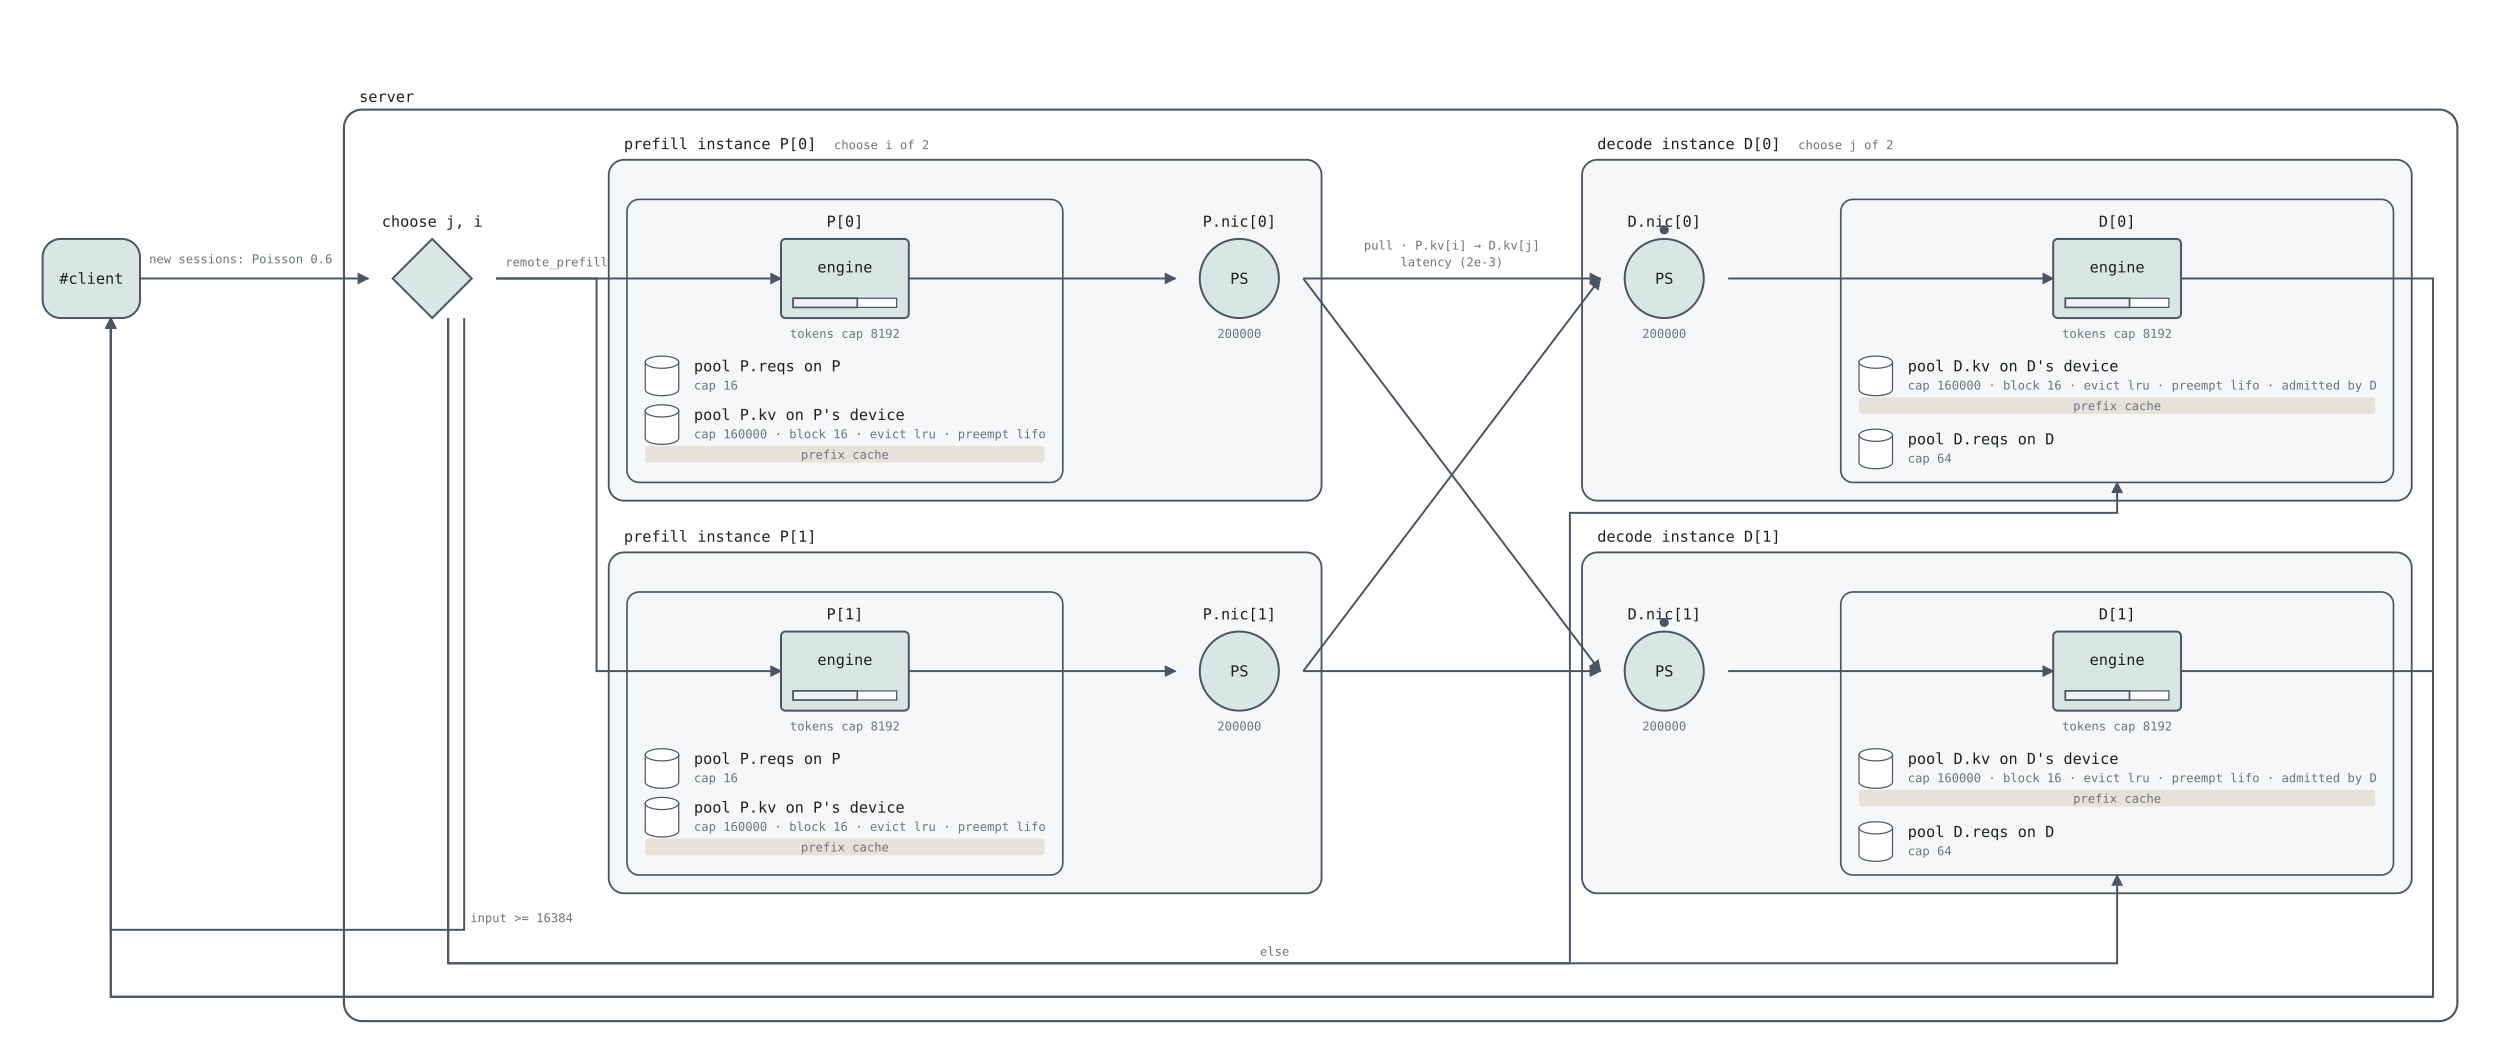
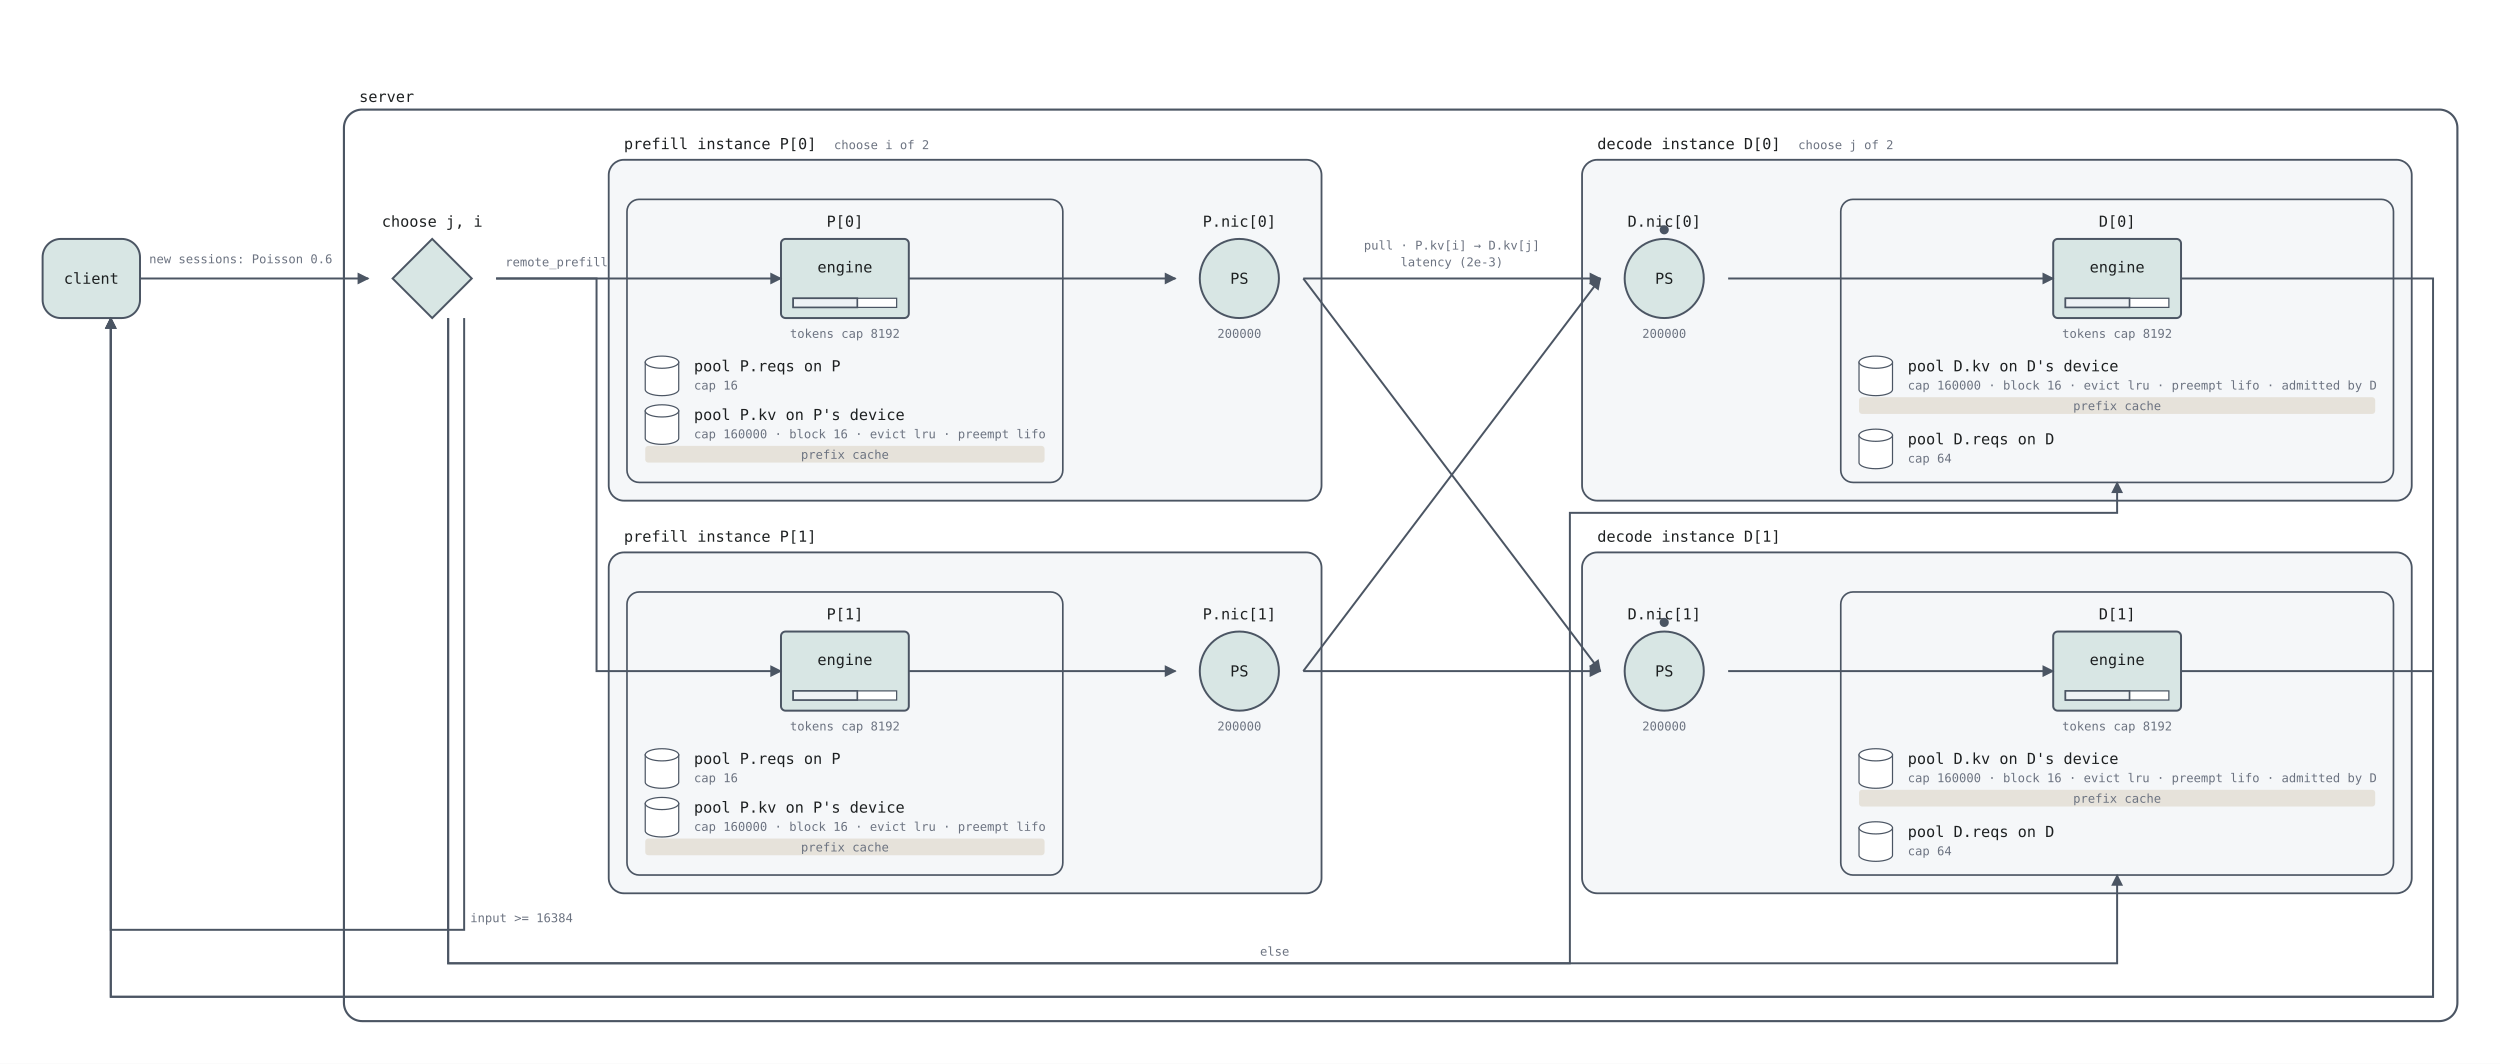
<svg xmlns="http://www.w3.org/2000/svg" width="1642.8" height="699" viewBox="0 0 1642.8 699" role="img">
  <style>
  text { font-family: ui-monospace, "SF Mono", Menlo, Consolas, monospace; }
  @media (prefers-color-scheme: dark) {
    text { fill: #e8e6e3; } text.dim { fill: #9aa4b2; }
    .bg { fill:#14171a }
    .solid { fill:#232a31;stroke:#b6bfcc }
    .cached { fill:#33302a }
    .instance { fill:#1a1f24;stroke:#b6bfcc }
    .frame { stroke:#b6bfcc }
    .server { stroke:#b6bfcc }
    .enclosure { stroke:#9aa4b2 }
    .station { fill:#26403d;stroke:#b6bfcc }
    .cell { fill:#14171a;stroke:#b6bfcc }
    .rail { stroke:#b6bfcc }
    .flow { stroke:#b6bfcc }
    .back { stroke:#b6bfcc }
    .poster { fill:#b6bfcc }
    .relation { stroke:#9aa4b2 }
  }
</style>
  <defs>
    <marker id="a" viewBox="0 0 10 10" refX="9" refY="5" markerWidth="6" markerHeight="6" orient="auto-start-reverse">
      <path d="M0 0 L10 5 L0 10 z" fill="context-stroke" />
    </marker>
  </defs>
  <rect class="bg" fill="#ffffff" x="0" y="0" width="1642.8" height="699" />
  <rect class="server" fill="none" stroke="#4b5563" stroke-width="1.4" data-role="server" x="226" y="72" width="1388.8" height="599" rx="12" />
  <rect class="instance" fill="#f5f7f9" stroke="#4b5563" stroke-width="1.2" data-role="instance" data-nodes="P[1] P.nic[1]" x="400" y="363" width="468.4" height="224" rx="10" />
  <rect class="instance" fill="#f5f7f9" stroke="#4b5563" stroke-width="1.2" data-role="instance" data-nodes="D.nic[1] D[1]" x="1039.6" y="363" width="545.2" height="224" rx="10" />
  <rect class="instance" fill="#f5f7f9" stroke="#4b5563" stroke-width="1.2" data-role="instance" data-nodes="D.nic[0] D[0]" x="1039.6" y="105" width="545.2" height="224" rx="10" />
  <rect class="instance" fill="#f5f7f9" stroke="#4b5563" stroke-width="1.2" data-role="instance" data-nodes="P[0] P.nic[0]" x="400" y="105" width="468.4" height="224" rx="10" />
  <rect class="frame" fill="none" stroke="#4b5563" stroke-width="1.1" x="412" y="131" width="286.4" height="186" rx="8" />
  <g data-pool="P.reqs[0]" data-role="drum">
    <path class="cell" fill="#ffffff" stroke="#4b5563" stroke-width=".8" d="M 424 238 L 424 256 A 11 4 0 0 0 446 256 L 446 238 Z" />
    <ellipse class="cell" fill="#ffffff" stroke="#4b5563" stroke-width=".8" cx="435" cy="238" rx="11" ry="4" />
  </g>
  <text x="456" y="244" text-anchor="start" font-size="10" fill="#1d2021">pool P.reqs on P</text>
  <text x="456" y="256" text-anchor="start" font-size="8" fill="#6b7280" class="dim">cap 16</text>
  <g data-pool="P.kv[0]" data-role="drum">
    <path class="cell" fill="#ffffff" stroke="#4b5563" stroke-width=".8" d="M 424 270 L 424 288 A 11 4 0 0 0 446 288 L 446 270 Z" />
    <ellipse class="cell" fill="#ffffff" stroke="#4b5563" stroke-width=".8" cx="435" cy="270" rx="11" ry="4" />
  </g>
  <text x="456" y="276" text-anchor="start" font-size="10" fill="#1d2021">pool P.kv on P's device</text>
  <text x="456" y="288" text-anchor="start" font-size="8" fill="#6b7280" class="dim">cap 160000 · block 16 · evict lru · preempt lifo</text>
  <rect class="cached" fill="#e6e2da" stroke="none" x="424" y="293" width="262.4" height="11" rx="2" />
  <text x="555.2" y="301.5" text-anchor="middle" font-size="8" fill="#6b7280" class="dim">prefix cache</text>
  <rect class="frame" fill="none" stroke="#4b5563" stroke-width="1.1" x="1209.6" y="131" width="363.2" height="186" rx="8" />
  <g data-pool="D.kv[0]" data-role="drum">
    <path class="cell" fill="#ffffff" stroke="#4b5563" stroke-width=".8" d="M 1221.6 238 L 1221.6 256 A 11 4 0 0 0 1243.6 256 L 1243.6 238 Z" />
    <ellipse class="cell" fill="#ffffff" stroke="#4b5563" stroke-width=".8" cx="1232.6" cy="238" rx="11" ry="4" />
  </g>
  <text x="1253.6" y="244" text-anchor="start" font-size="10" fill="#1d2021">pool D.kv on D's device</text>
  <text x="1253.6" y="256" text-anchor="start" font-size="8" fill="#6b7280" class="dim">cap 160000 · block 16 · evict lru · preempt lifo · admitted by D</text>
  <rect class="cached" fill="#e6e2da" stroke="none" x="1221.6" y="261" width="339.2" height="11" rx="2" />
  <text x="1391.2" y="269.5" text-anchor="middle" font-size="8" fill="#6b7280" class="dim">prefix cache</text>
  <g data-pool="D.reqs[0]" data-role="drum">
    <path class="cell" fill="#ffffff" stroke="#4b5563" stroke-width=".8" d="M 1221.6 286 L 1221.6 304 A 11 4 0 0 0 1243.6 304 L 1243.6 286 Z" />
    <ellipse class="cell" fill="#ffffff" stroke="#4b5563" stroke-width=".8" cx="1232.6" cy="286" rx="11" ry="4" />
  </g>
  <text x="1253.6" y="292" text-anchor="start" font-size="10" fill="#1d2021">pool D.reqs on D</text>
  <text x="1253.6" y="304" text-anchor="start" font-size="8" fill="#6b7280" class="dim">cap 64</text>
  <g data-node="#0">
    <polygon class="station" fill="#d8e6e4" stroke="#4b5563" stroke-width="1.3" points="284,157 310,183 284,209 258,183" />
  </g>
  <text x="284" y="149" text-anchor="middle" font-size="10" fill="#1d2021">choose j, i</text>
  <g data-node="P[0]" data-stage="P[0]">
    <rect class="station" fill="#d8e6e4" stroke="#4b5563" stroke-width="1.3" x="513.2" y="157" width="84" height="52" rx="3" />
    <rect class="cell" fill="#ffffff" stroke="#4b5563" stroke-width=".8" x="521.2" y="196" width="68" height="6" />
    <rect class="solid" fill="#eef2f5" stroke="#4b5563" stroke-width="1.1" data-role="budget" x="521.2" y="196" width="42.16" height="6" />
    <text x="555.2" y="179" text-anchor="middle" font-size="10" fill="#1d2021">engine</text>
  </g>
  <text x="555.2" y="149" text-anchor="middle" font-size="10" fill="#1d2021">P[0]</text>
  <text x="555.2" y="222" text-anchor="middle" font-size="8" fill="#6b7280" class="dim">tokens cap 8192</text>
  <g data-node="P.nic[0]" data-stage="P.nic[0]">
    <circle class="station" fill="#d8e6e4" stroke="#4b5563" stroke-width="1.3" cx="814.4" cy="183" r="26" />
    <text x="814.4" y="186.5" text-anchor="middle" font-size="10" fill="#1d2021">PS</text>
  </g>
  <text x="814.4" y="149" text-anchor="middle" font-size="10" fill="#1d2021">P.nic[0]</text>
  <text x="814.4" y="222" text-anchor="middle" font-size="8" fill="#6b7280" class="dim">200000</text>
  <g data-node="D.nic[0]" data-stage="D.nic[0]">
    <circle class="station" fill="#d8e6e4" stroke="#4b5563" stroke-width="1.3" cx="1093.6" cy="183" r="26" />
    <text x="1093.6" y="186.5" text-anchor="middle" font-size="10" fill="#1d2021">PS</text>
  </g>
  <text x="1093.6" y="149" text-anchor="middle" font-size="10" fill="#1d2021">D.nic[0]</text>
  <text x="1093.6" y="222" text-anchor="middle" font-size="8" fill="#6b7280" class="dim">200000</text>
  <g data-node="D[0]" data-stage="D[0]">
    <rect class="station" fill="#d8e6e4" stroke="#4b5563" stroke-width="1.3" x="1349.2" y="157" width="84" height="52" rx="3" />
    <rect class="cell" fill="#ffffff" stroke="#4b5563" stroke-width=".8" x="1357.2" y="196" width="68" height="6" />
    <rect class="solid" fill="#eef2f5" stroke="#4b5563" stroke-width="1.1" data-role="budget" x="1357.2" y="196" width="42.16" height="6" />
    <text x="1391.2" y="179" text-anchor="middle" font-size="10" fill="#1d2021">engine</text>
  </g>
  <text x="1391.2" y="149" text-anchor="middle" font-size="10" fill="#1d2021">D[0]</text>
  <text x="1391.2" y="222" text-anchor="middle" font-size="8" fill="#6b7280" class="dim">tokens cap 8192</text>
  <text x="410" y="98" text-anchor="start" font-size="10" fill="#1d2021">prefill instance P[0]</text>
  <text x="548" y="98" text-anchor="start" font-size="8" fill="#6b7280" class="dim">choose i of 2</text>
  <text x="1049.6" y="98" text-anchor="start" font-size="10" fill="#1d2021">decode instance D[0]</text>
  <text x="1181.6" y="98" text-anchor="start" font-size="8" fill="#6b7280" class="dim">choose j of 2</text>
  <rect class="frame" fill="none" stroke="#4b5563" stroke-width="1.1" x="412" y="389" width="286.4" height="186" rx="8" />
  <g data-pool="P.reqs[1]" data-role="drum">
    <path class="cell" fill="#ffffff" stroke="#4b5563" stroke-width=".8" d="M 424 496 L 424 514 A 11 4 0 0 0 446 514 L 446 496 Z" />
    <ellipse class="cell" fill="#ffffff" stroke="#4b5563" stroke-width=".8" cx="435" cy="496" rx="11" ry="4" />
  </g>
  <text x="456" y="502" text-anchor="start" font-size="10" fill="#1d2021">pool P.reqs on P</text>
  <text x="456" y="514" text-anchor="start" font-size="8" fill="#6b7280" class="dim">cap 16</text>
  <g data-pool="P.kv[1]" data-role="drum">
    <path class="cell" fill="#ffffff" stroke="#4b5563" stroke-width=".8" d="M 424 528 L 424 546 A 11 4 0 0 0 446 546 L 446 528 Z" />
    <ellipse class="cell" fill="#ffffff" stroke="#4b5563" stroke-width=".8" cx="435" cy="528" rx="11" ry="4" />
  </g>
  <text x="456" y="534" text-anchor="start" font-size="10" fill="#1d2021">pool P.kv on P's device</text>
  <text x="456" y="546" text-anchor="start" font-size="8" fill="#6b7280" class="dim">cap 160000 · block 16 · evict lru · preempt lifo</text>
  <rect class="cached" fill="#e6e2da" stroke="none" x="424" y="551" width="262.4" height="11" rx="2" />
  <text x="555.2" y="559.5" text-anchor="middle" font-size="8" fill="#6b7280" class="dim">prefix cache</text>
  <g data-node="P[1]" data-stage="P[1]">
    <rect class="station" fill="#d8e6e4" stroke="#4b5563" stroke-width="1.3" x="513.2" y="415" width="84" height="52" rx="3" />
    <rect class="cell" fill="#ffffff" stroke="#4b5563" stroke-width=".8" x="521.2" y="454" width="68" height="6" />
    <rect class="solid" fill="#eef2f5" stroke="#4b5563" stroke-width="1.1" data-role="budget" x="521.2" y="454" width="42.16" height="6" />
    <text x="555.2" y="437" text-anchor="middle" font-size="10" fill="#1d2021">engine</text>
  </g>
  <text x="555.2" y="407" text-anchor="middle" font-size="10" fill="#1d2021">P[1]</text>
  <text x="555.2" y="480" text-anchor="middle" font-size="8" fill="#6b7280" class="dim">tokens cap 8192</text>
  <g data-node="P.nic[1]" data-stage="P.nic[1]">
    <circle class="station" fill="#d8e6e4" stroke="#4b5563" stroke-width="1.3" cx="814.4" cy="441" r="26" />
    <text x="814.4" y="444.5" text-anchor="middle" font-size="10" fill="#1d2021">PS</text>
  </g>
  <text x="814.4" y="407" text-anchor="middle" font-size="10" fill="#1d2021">P.nic[1]</text>
  <text x="814.4" y="480" text-anchor="middle" font-size="8" fill="#6b7280" class="dim">200000</text>
  <text x="410" y="356" text-anchor="start" font-size="10" fill="#1d2021">prefill instance P[1]</text>
  <rect class="frame" fill="none" stroke="#4b5563" stroke-width="1.1" x="1209.6" y="389" width="363.2" height="186" rx="8" />
  <g data-pool="D.kv[1]" data-role="drum">
    <path class="cell" fill="#ffffff" stroke="#4b5563" stroke-width=".8" d="M 1221.6 496 L 1221.6 514 A 11 4 0 0 0 1243.6 514 L 1243.6 496 Z" />
    <ellipse class="cell" fill="#ffffff" stroke="#4b5563" stroke-width=".8" cx="1232.6" cy="496" rx="11" ry="4" />
  </g>
  <text x="1253.6" y="502" text-anchor="start" font-size="10" fill="#1d2021">pool D.kv on D's device</text>
  <text x="1253.6" y="514" text-anchor="start" font-size="8" fill="#6b7280" class="dim">cap 160000 · block 16 · evict lru · preempt lifo · admitted by D</text>
  <rect class="cached" fill="#e6e2da" stroke="none" x="1221.6" y="519" width="339.2" height="11" rx="2" />
  <text x="1391.2" y="527.5" text-anchor="middle" font-size="8" fill="#6b7280" class="dim">prefix cache</text>
  <g data-pool="D.reqs[1]" data-role="drum">
    <path class="cell" fill="#ffffff" stroke="#4b5563" stroke-width=".8" d="M 1221.6 544 L 1221.6 562 A 11 4 0 0 0 1243.6 562 L 1243.6 544 Z" />
    <ellipse class="cell" fill="#ffffff" stroke="#4b5563" stroke-width=".8" cx="1232.6" cy="544" rx="11" ry="4" />
  </g>
  <text x="1253.6" y="550" text-anchor="start" font-size="10" fill="#1d2021">pool D.reqs on D</text>
  <text x="1253.6" y="562" text-anchor="start" font-size="8" fill="#6b7280" class="dim">cap 64</text>
  <g data-node="D.nic[1]" data-stage="D.nic[1]">
    <circle class="station" fill="#d8e6e4" stroke="#4b5563" stroke-width="1.3" cx="1093.6" cy="441" r="26" />
    <text x="1093.6" y="444.5" text-anchor="middle" font-size="10" fill="#1d2021">PS</text>
  </g>
  <text x="1093.6" y="407" text-anchor="middle" font-size="10" fill="#1d2021">D.nic[1]</text>
  <text x="1093.6" y="480" text-anchor="middle" font-size="8" fill="#6b7280" class="dim">200000</text>
  <g data-node="D[1]" data-stage="D[1]">
    <rect class="station" fill="#d8e6e4" stroke="#4b5563" stroke-width="1.3" x="1349.2" y="415" width="84" height="52" rx="3" />
    <rect class="cell" fill="#ffffff" stroke="#4b5563" stroke-width=".8" x="1357.2" y="454" width="68" height="6" />
    <rect class="solid" fill="#eef2f5" stroke="#4b5563" stroke-width="1.1" data-role="budget" x="1357.2" y="454" width="42.16" height="6" />
    <text x="1391.2" y="437" text-anchor="middle" font-size="10" fill="#1d2021">engine</text>
  </g>
  <text x="1391.2" y="407" text-anchor="middle" font-size="10" fill="#1d2021">D[1]</text>
  <text x="1391.2" y="480" text-anchor="middle" font-size="8" fill="#6b7280" class="dim">tokens cap 8192</text>
  <text x="1049.6" y="356" text-anchor="start" font-size="10" fill="#1d2021">decode instance D[1]</text>
  <path class="flow" fill="none" stroke="#4b5563" stroke-width="1.3" data-role="flow" data-from="P.nic[0]" data-to="D.nic[0]" data-copy="pull" data-poster="D.nic[0]" d="M856.4 183 L1051.6 183" marker-end="url(#a)" />
  <path class="flow" fill="none" stroke="#4b5563" stroke-width="1.3" data-role="flow" data-from="P.nic[0]" data-to="D.nic[1]" data-copy="pull" data-poster="D.nic[1]" d="M856.4 183 L1051.6 441" marker-end="url(#a)" />
  <path class="flow" fill="none" stroke="#4b5563" stroke-width="1.3" data-role="flow" data-from="P.nic[1]" data-to="D.nic[0]" data-copy="pull" data-poster="D.nic[0]" d="M856.4 441 L1051.6 183" marker-end="url(#a)" />
  <path class="flow" fill="none" stroke="#4b5563" stroke-width="1.3" data-role="flow" data-from="P.nic[1]" data-to="D.nic[1]" data-copy="pull" data-poster="D.nic[1]" d="M856.4 441 L1051.6 441" marker-end="url(#a)" />
  <circle class="poster" fill="#4b5563" stroke="none" cx="1093.6" cy="151" r="3" />
  <circle class="poster" fill="#4b5563" stroke="none" cx="1093.6" cy="409" r="3" />
  <text x="954" y="164" text-anchor="middle" font-size="8" fill="#6b7280" class="dim">pull · P.kv[i] → D.kv[j]</text>
  <text x="954" y="175" text-anchor="middle" font-size="8" fill="#6b7280" class="dim">latency (2e-3)</text>
  <g data-node="#client" data-role="client">
    <rect class="station" fill="#d8e6e4" stroke="#4b5563" stroke-width="1.3" x="28" y="157" width="64" height="52" rx="12" />
-     <text x="60" y="186.5" text-anchor="middle" font-size="10" fill="#1d2021">#client</text>
+     <text x="60" y="186.5" text-anchor="middle" font-size="10" fill="#1d2021">client</text>
  </g>
  <path class="flow" fill="none" stroke="#4b5563" stroke-width="1.3" data-role="arrival" data-from="#client" data-to="#0" d="M92 183 L242 183" marker-end="url(#a)" />
  <text x="98" y="173" text-anchor="start" font-size="8" fill="#6b7280" class="dim">new sessions: Poisson 0.6</text>
  <path class="flow" fill="none" stroke="#4b5563" stroke-width="1.3" data-role="exit" data-from="#0" data-to="#client" d="M305 209 L305 611 L72.8 611 L72.8 209" marker-end="url(#a)" />
  <text x="309" y="606" text-anchor="start" font-size="8" fill="#6b7280" class="dim">input &gt;= 16384</text>
  <path class="flow" fill="none" stroke="#4b5563" stroke-width="1.3" data-role="flow" data-from="#0" data-to="P[0]" d="M326 183 L513.2 183" marker-end="url(#a)" />
  <path class="flow" fill="none" stroke="#4b5563" stroke-width="1.3" data-role="flow" data-from="#0" data-to="P[1]" d="M326 183 L392 183 L392 441 L513.2 441" marker-end="url(#a)" />
  <text x="332" y="175" text-anchor="start" font-size="8" fill="#6b7280" class="dim">remote_prefill</text>
  <path class="flow" fill="none" stroke="#4b5563" stroke-width="1.3" data-role="flow" data-from="P[0]" data-to="P.nic[0]" d="M597.2 183 L772.4 183" marker-end="url(#a)" />
  <path class="flow" fill="none" stroke="#4b5563" stroke-width="1.3" data-role="flow" data-from="P[1]" data-to="P.nic[1]" d="M597.2 441 L772.4 441" marker-end="url(#a)" />
  <path class="flow" fill="none" stroke="#4b5563" stroke-width="1.3" data-role="flow" data-from="D.nic[0]" data-to="D[0]" d="M1135.6 183 L1349.2 183" marker-end="url(#a)" />
  <path class="flow" fill="none" stroke="#4b5563" stroke-width="1.3" data-role="flow" data-from="D.nic[1]" data-to="D[1]" d="M1135.6 441 L1349.2 441" marker-end="url(#a)" />
  <path class="flow" fill="none" stroke="#4b5563" stroke-width="1.3" data-role="flow" data-from="#0" data-to="D[0]" d="M294.5 209 L294.5 633 L1031.6 633 L1031.6 337 L1391.2 337 L1391.2 317" marker-end="url(#a)" />
  <path class="flow" fill="none" stroke="#4b5563" stroke-width="1.3" data-role="flow" data-from="#0" data-to="D[1]" d="M294.5 209 L294.5 633 L1391.2 633 L1391.2 575" marker-end="url(#a)" />
  <text x="837.6" y="628" text-anchor="middle" font-size="8" fill="#6b7280" class="dim">else</text>
  <path class="flow" fill="none" stroke="#4b5563" stroke-width="1.3" data-role="exit" data-from="D[0]" data-to="#client" d="M1433.2 183 L1598.8 183 L1598.8 655 L72.8 655 L72.8 209" marker-end="url(#a)" />
  <path class="flow" fill="none" stroke="#4b5563" stroke-width="1.3" data-role="exit" data-from="D[1]" data-to="#client" d="M1433.2 441 L1598.8 441 L1598.8 655 L72.8 655 L72.8 209" marker-end="url(#a)" />
  <text x="236" y="67" text-anchor="start" font-size="10" fill="#1d2021">server</text>
</svg>
